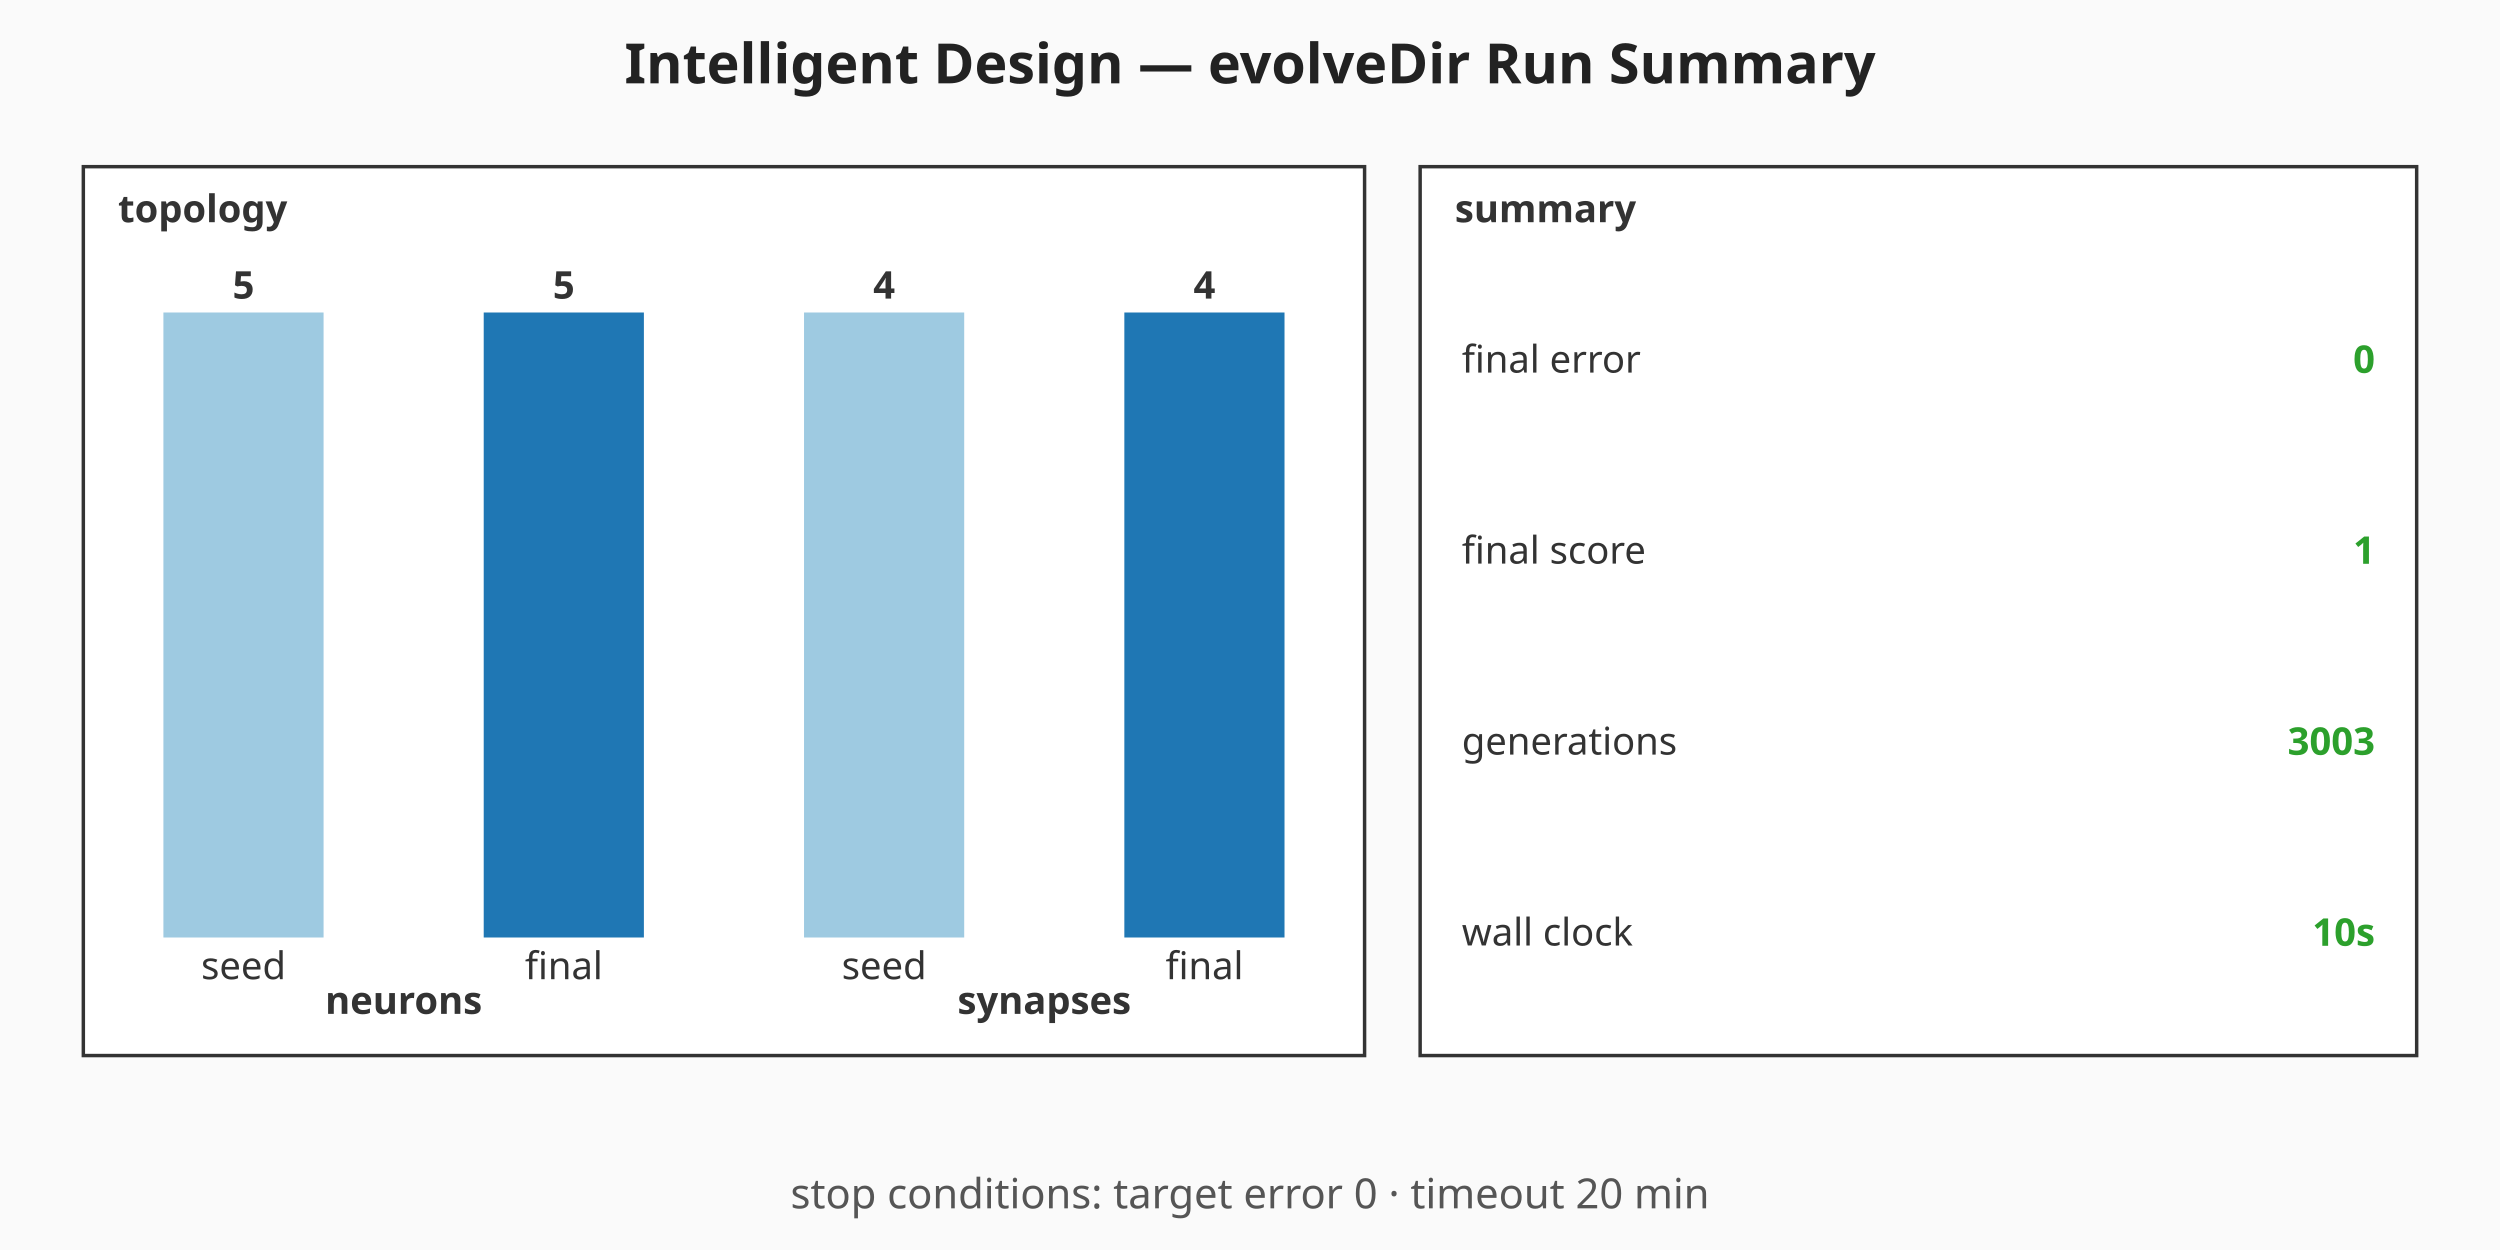
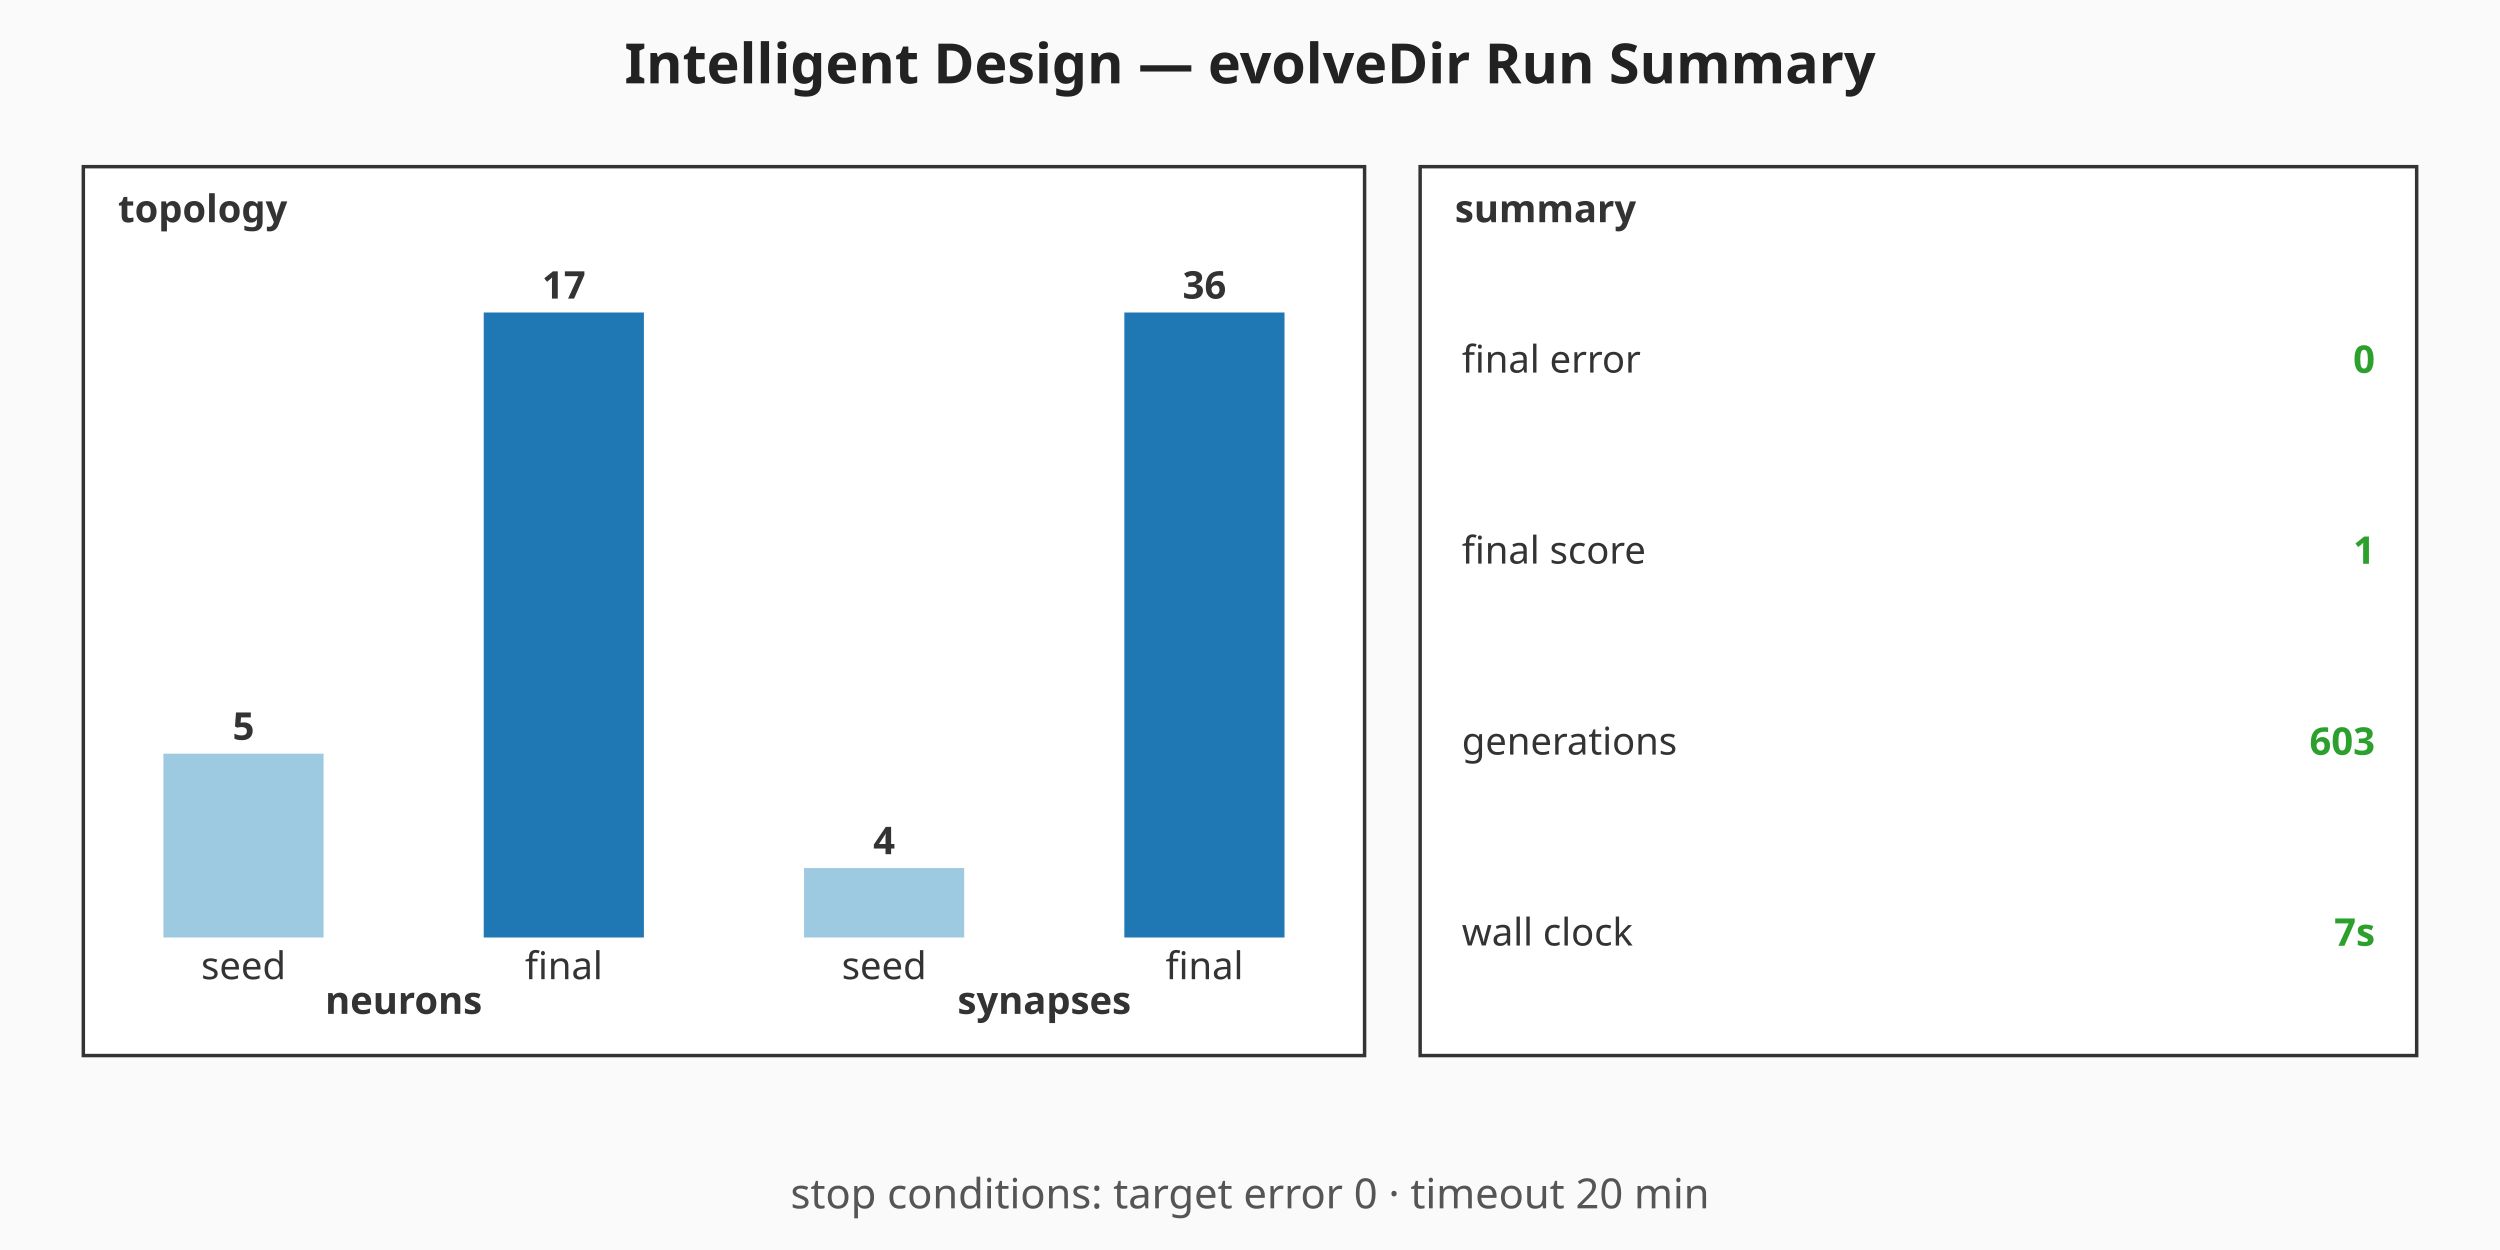
<svg xmlns="http://www.w3.org/2000/svg" viewBox="0 0 720 360" width="720" height="360" role="img" aria-label="Intelligent Design — evolveDir Run Summary summary chart">
  <rect width="720" height="360" fill="#fafafa" />
  <text x="360" y="24" text-anchor="middle" font-family="sans-serif" font-size="16" font-weight="bold" fill="#222">Intelligent Design — evolveDir Run Summary</text>
  <g class="topology" font-family="sans-serif" font-size="11" fill="#333">
    <rect x="24" y="48" width="369" height="256" fill="#ffffff" stroke="#333" stroke-width="1" />
    <text x="34" y="64" font-weight="bold">topology</text>
-     <rect class="topo-bar topo-bar-seed-neurons" x="47.06" y="90" width="46.13" height="180" fill="#9ecae1" />
-     <text x="70.13" y="86" text-anchor="middle" font-weight="bold">5</text>
+     <rect class="topo-bar topo-bar-seed-neurons" x="47.06" y="217.06" width="46.13" height="52.94" fill="#9ecae1" />
+     <text x="70.13" y="213.06" text-anchor="middle" font-weight="bold">5</text>
    <text x="70.13" y="282" text-anchor="middle">seed</text>
    <rect class="topo-bar topo-bar-final-neurons" x="139.31" y="90" width="46.13" height="180" fill="#1f77b4" />
-     <text x="162.38" y="86" text-anchor="middle" font-weight="bold">5</text>
+     <text x="162.38" y="86" text-anchor="middle" font-weight="bold">17</text>
    <text x="162.38" y="282" text-anchor="middle">final</text>
    <text x="116.25" y="292" text-anchor="middle" font-weight="bold">neurons</text>
-     <rect class="topo-bar topo-bar-seed-synapses" x="231.56" y="90" width="46.13" height="180" fill="#9ecae1" />
-     <text x="254.63" y="86" text-anchor="middle" font-weight="bold">4</text>
+     <rect class="topo-bar topo-bar-seed-synapses" x="231.56" y="250" width="46.13" height="20" fill="#9ecae1" />
+     <text x="254.63" y="246" text-anchor="middle" font-weight="bold">4</text>
    <text x="254.63" y="282" text-anchor="middle">seed</text>
    <rect class="topo-bar topo-bar-final-synapses" x="323.81" y="90" width="46.13" height="180" fill="#1f77b4" />
-     <text x="346.88" y="86" text-anchor="middle" font-weight="bold">4</text>
+     <text x="346.88" y="86" text-anchor="middle" font-weight="bold">36</text>
    <text x="346.88" y="282" text-anchor="middle">final</text>
    <text x="300.75" y="292" text-anchor="middle" font-weight="bold">synapses</text>
  </g>
  <g class="callouts" font-family="sans-serif" font-size="11" fill="#333">
    <rect x="409" y="48" width="287" height="256" fill="#ffffff" stroke="#333" stroke-width="1" />
    <text x="419" y="64" font-weight="bold">summary</text>
    <text class="callout-label" x="421" y="103.5" dominant-baseline="middle">final error</text>
    <text class="callout-value" x="684" y="103.5" text-anchor="end" dominant-baseline="middle" font-weight="bold" fill="#2ca02c">0</text>
    <text class="callout-label" x="421" y="158.5" dominant-baseline="middle">final score</text>
    <text class="callout-value" x="684" y="158.5" text-anchor="end" dominant-baseline="middle" font-weight="bold" fill="#2ca02c">1</text>
    <text class="callout-label" x="421" y="213.5" dominant-baseline="middle">generations</text>
-     <text class="callout-value" x="684" y="213.5" text-anchor="end" dominant-baseline="middle" font-weight="bold" fill="#2ca02c">3003</text>
+     <text class="callout-value" x="684" y="213.5" text-anchor="end" dominant-baseline="middle" font-weight="bold" fill="#2ca02c">603</text>
    <text class="callout-label" x="421" y="268.5" dominant-baseline="middle">wall clock</text>
-     <text class="callout-value" x="684" y="268.5" text-anchor="end" dominant-baseline="middle" font-weight="bold" fill="#2ca02c">10s</text>
+     <text class="callout-value" x="684" y="268.5" text-anchor="end" dominant-baseline="middle" font-weight="bold" fill="#2ca02c">7s</text>
  </g>
  <g class="caption" font-family="sans-serif" font-size="12" fill="#555">
    <text x="360" y="348" text-anchor="middle">stop conditions: target error 0 · timeout 20 min</text>
  </g>
</svg>
